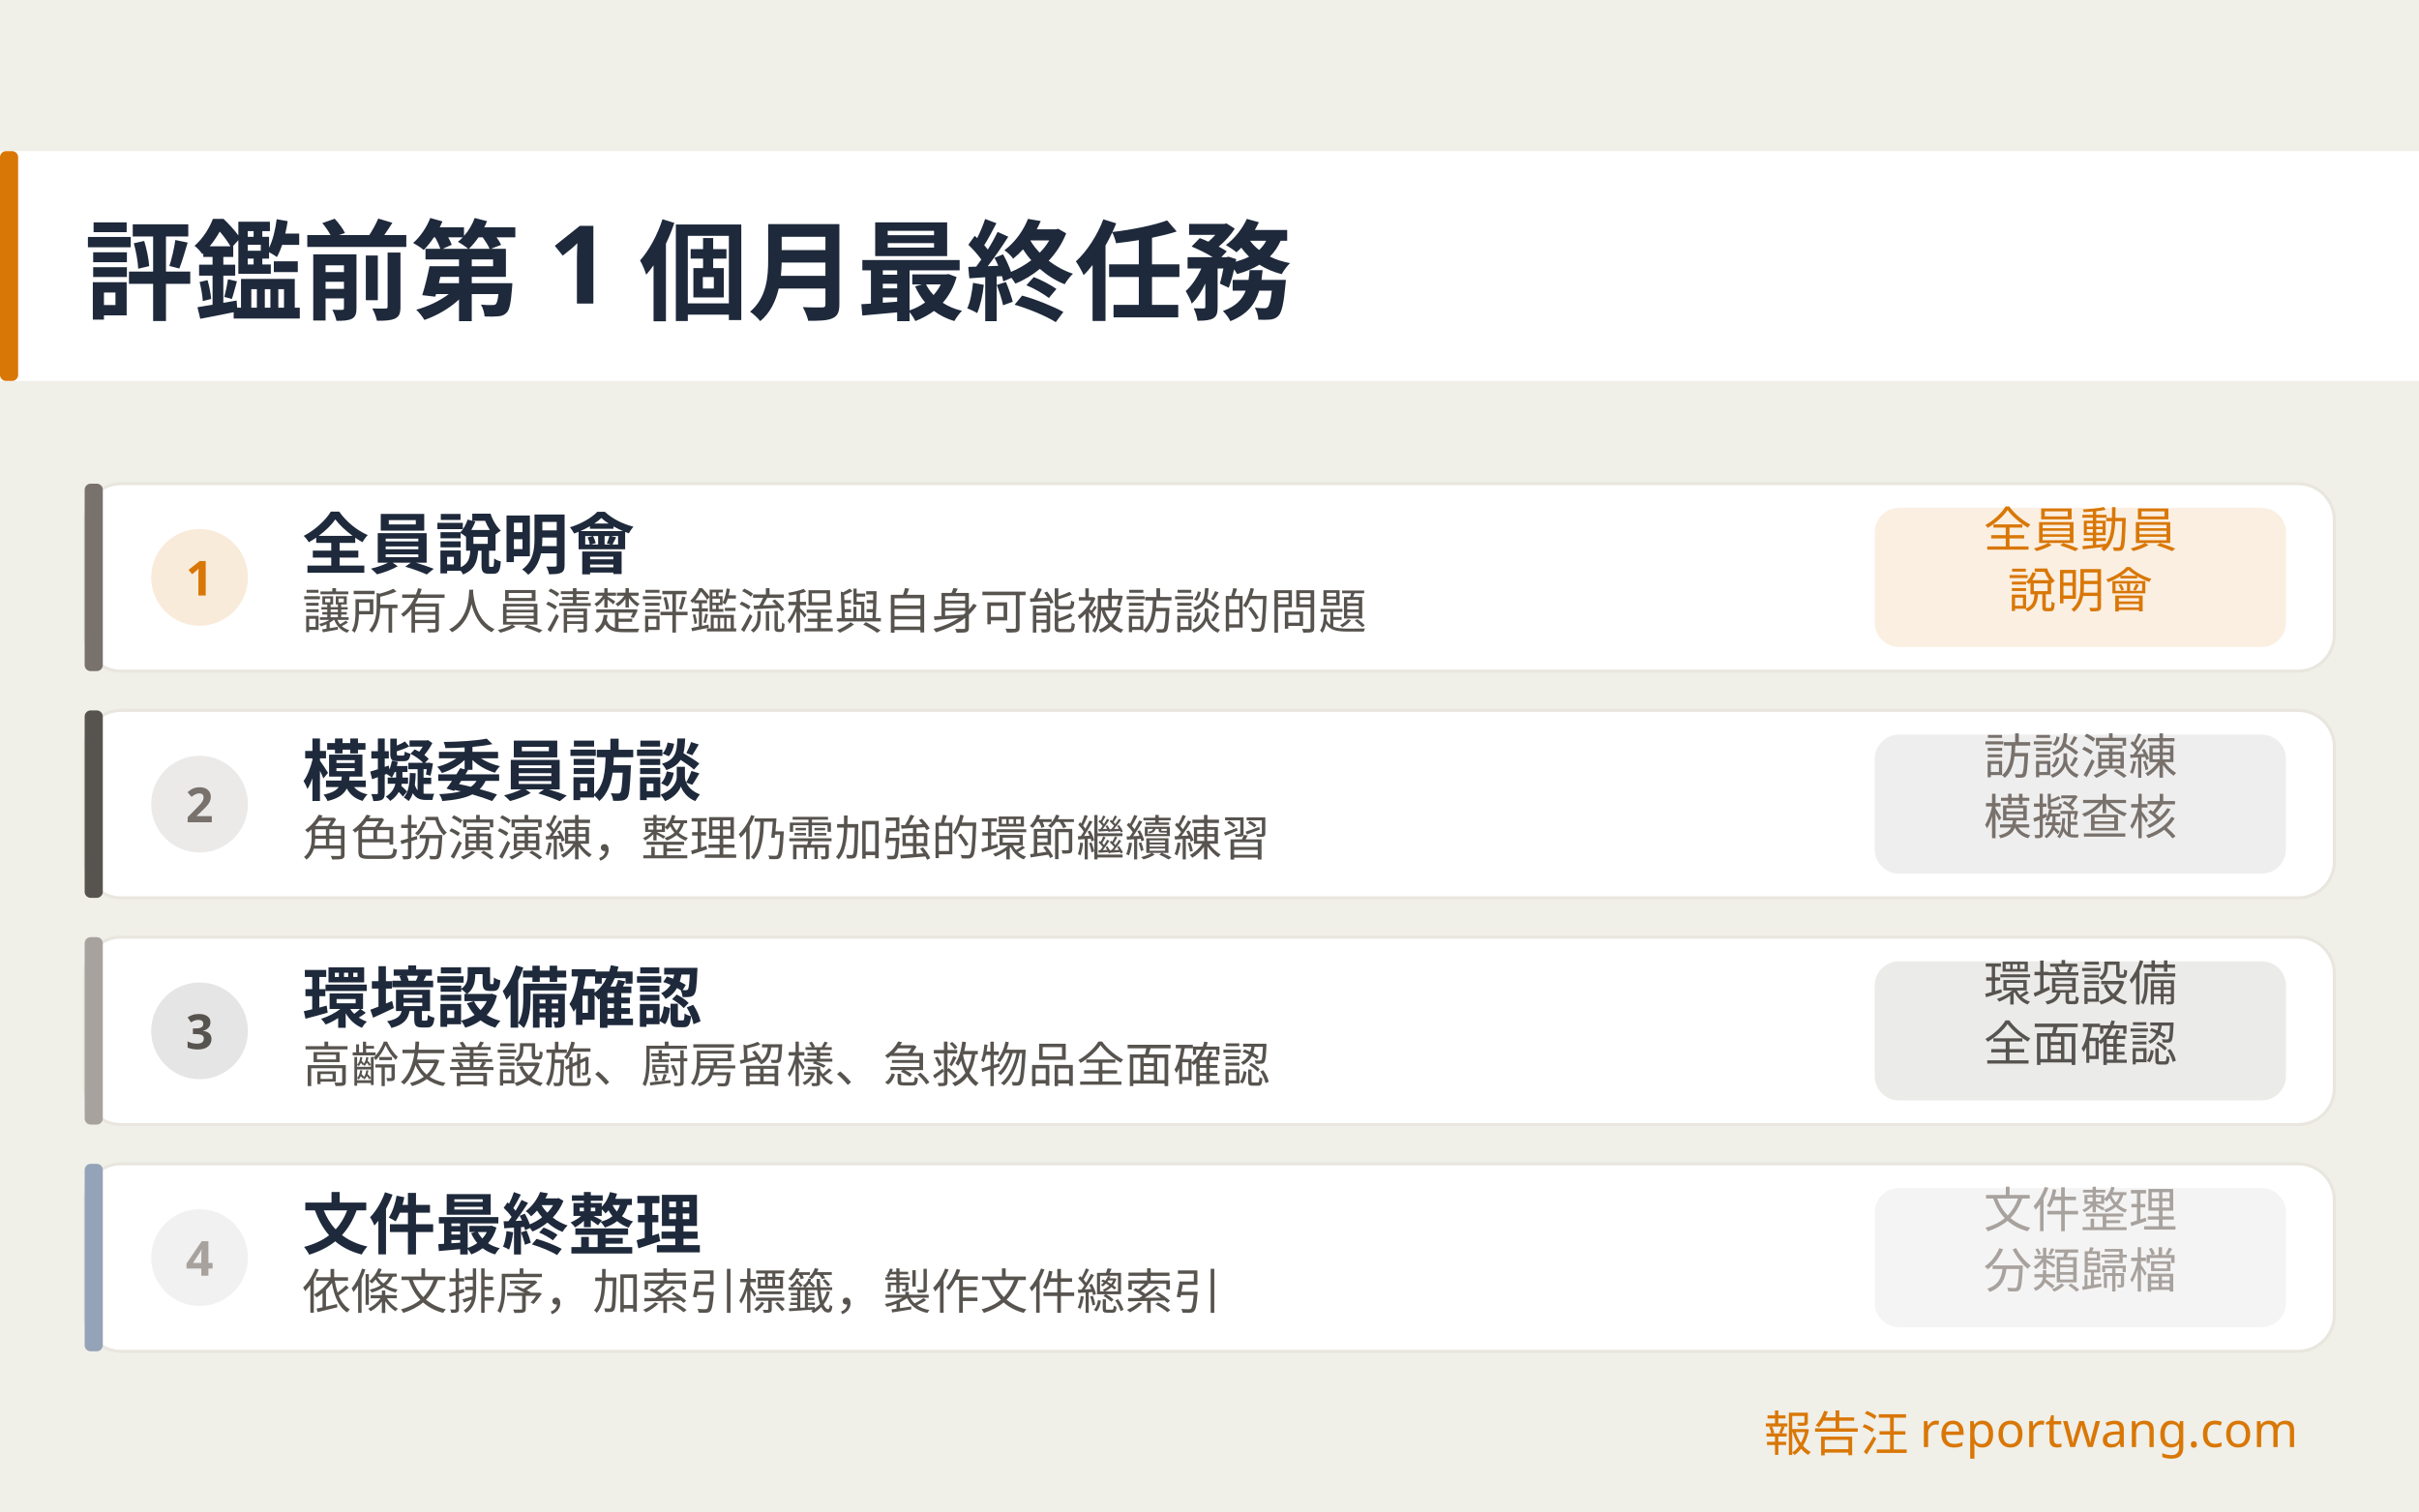
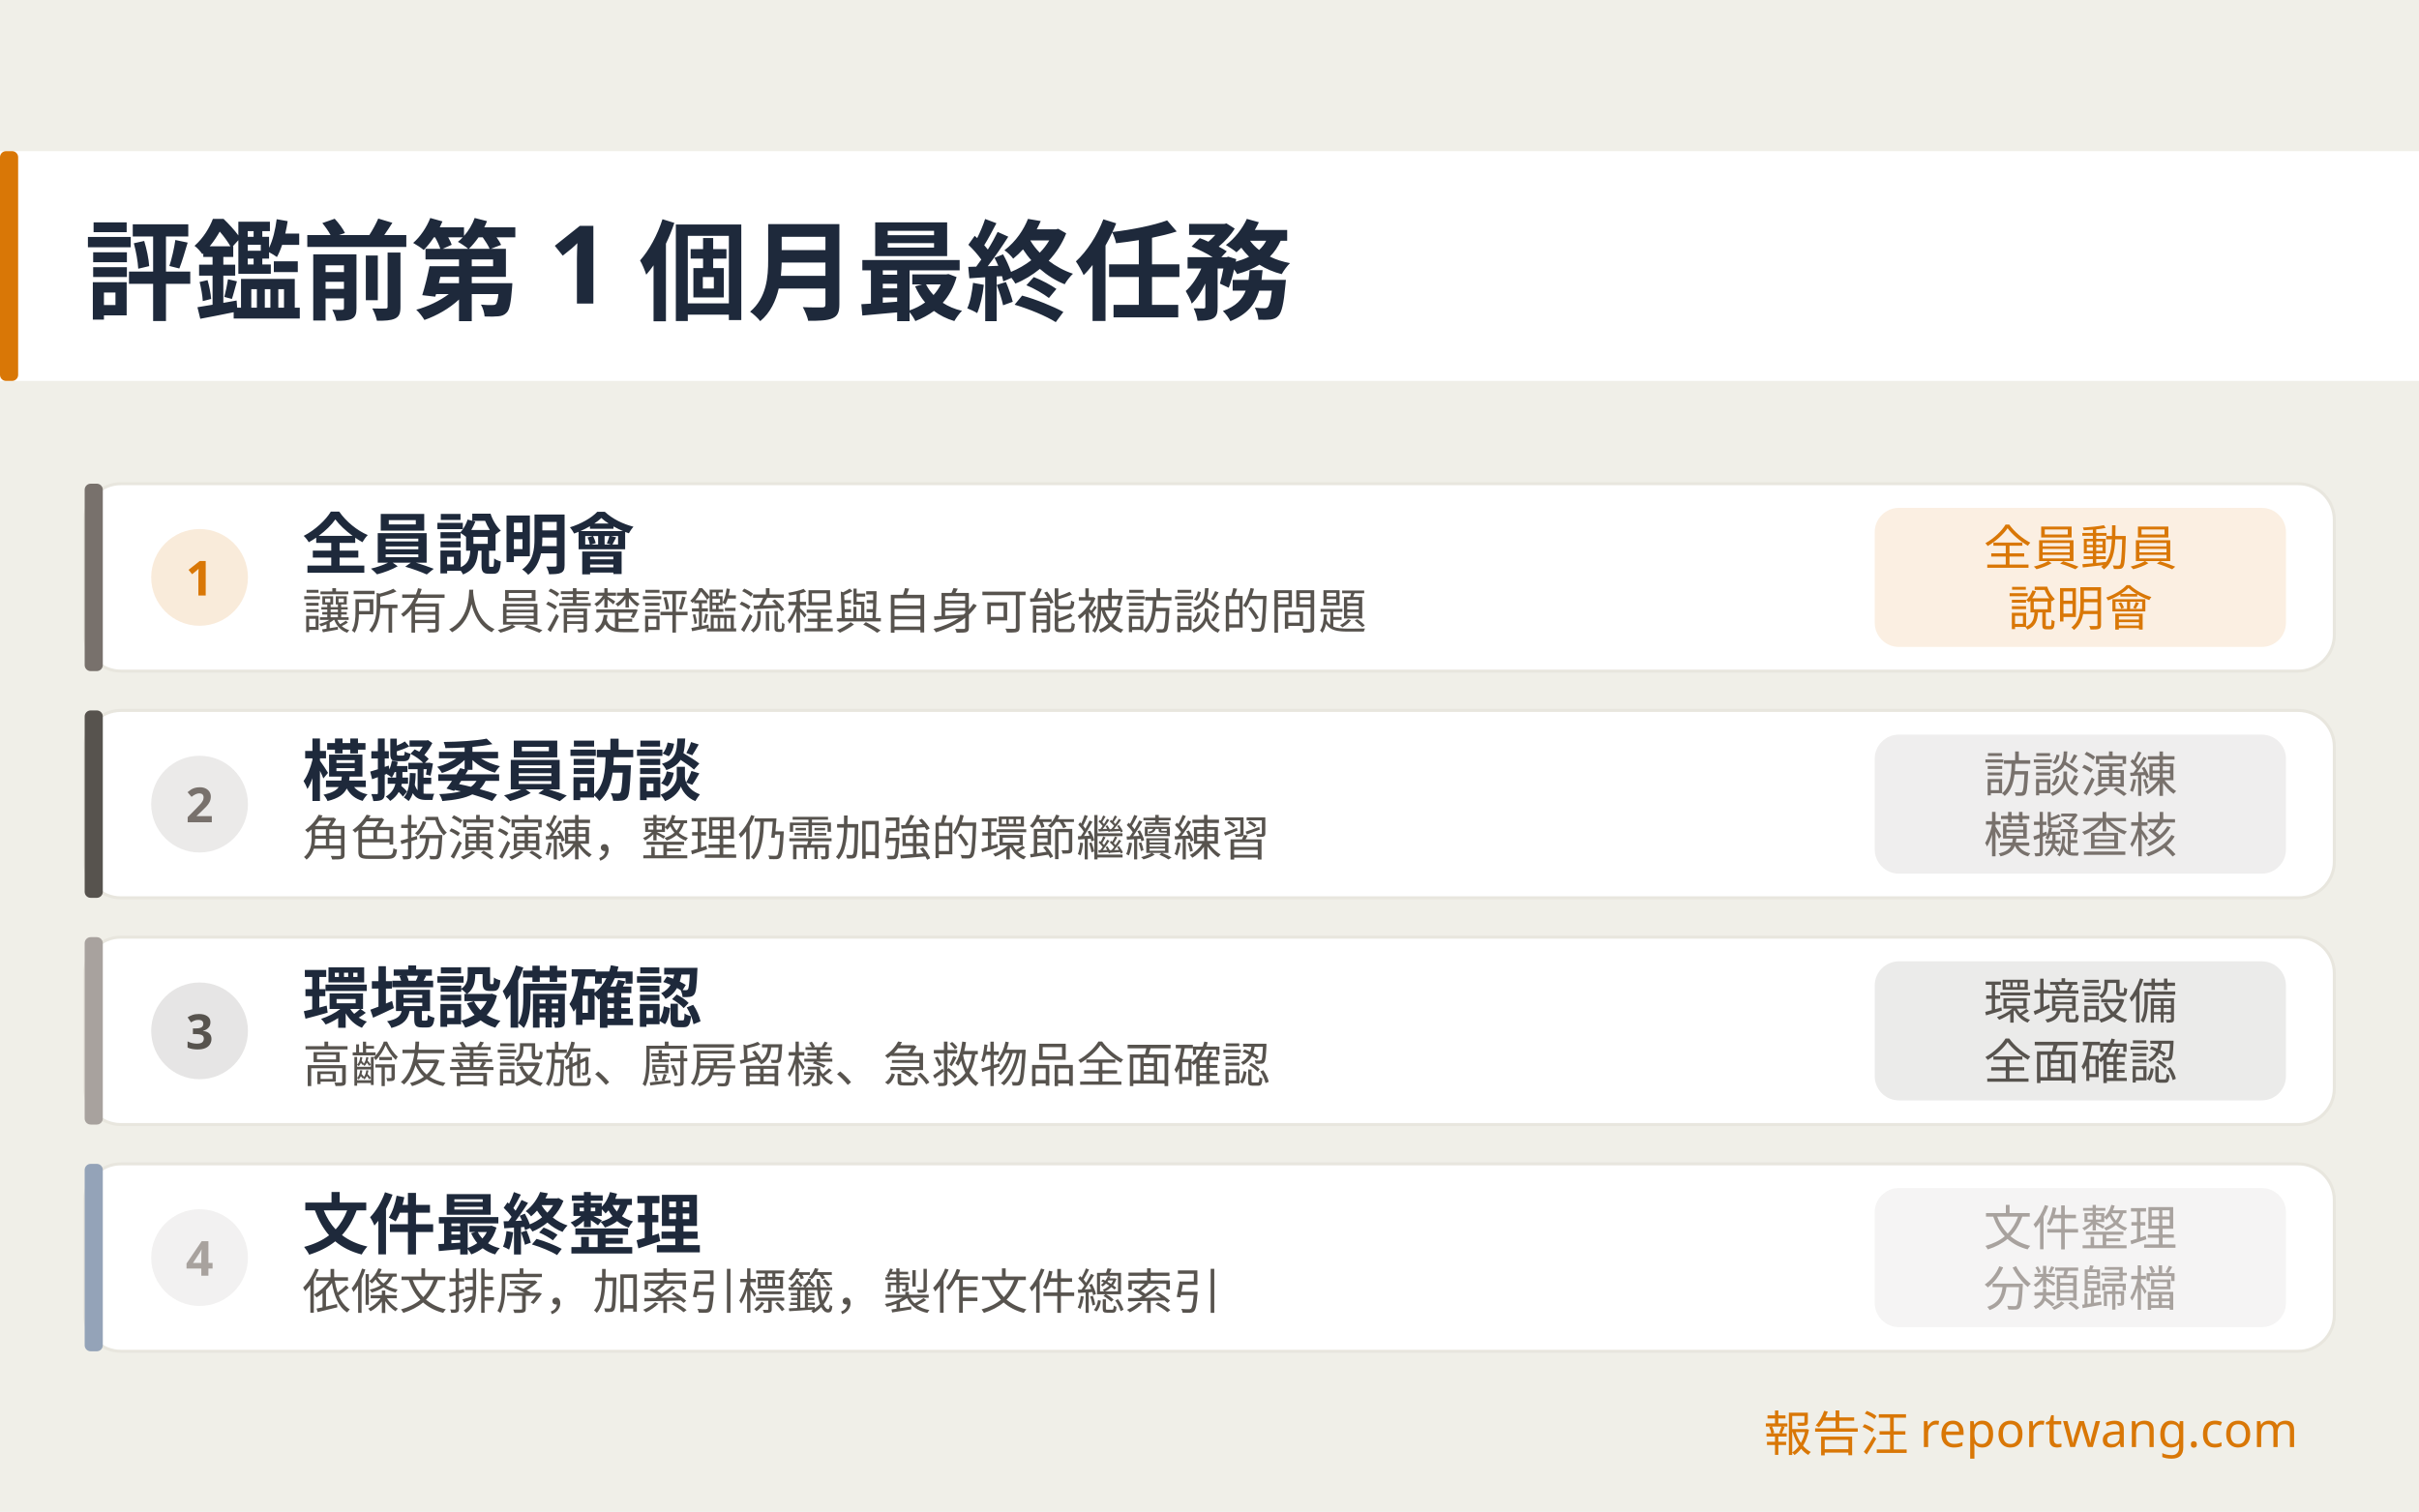
<svg xmlns="http://www.w3.org/2000/svg" width="800" height="500" viewBox="0 0 800 500" font-family="'Noto Sans TC', sans-serif">
  <rect width="800" height="500" fill="#f0efe8" />
  <rect x="0" y="50" width="800" height="76" fill="white" />
  <rect x="0" y="50" width="6" height="76" fill="#d97706" rx="2" />
  <text x="28" y="103" font-size="36" fill="#1e293b" font-weight="700">評鑑前第 1 個月最終任務</text>
  <rect x="28" y="160" width="744" height="62" rx="12" fill="white" stroke="#e8e6de" stroke-width="1" />
  <rect x="28" y="160" width="6" height="62" rx="2" fill="#78716c" />
  <circle cx="66" cy="191" r="16" fill="#d97706" opacity="0.15" />
  <text x="66" y="197" font-size="16" fill="#d97706" text-anchor="middle" font-weight="900">1</text>
  <text x="100" y="188" font-size="22" fill="#1e293b" font-weight="700">全員說明會</text>
  <text x="100" y="208" font-size="16" fill="#57534e">讓所有人員清楚評鑑流程與自身可能被訪談的問題</text>
  <rect x="620" y="168" width="136" height="46" rx="8" fill="#d97706" opacity="0.12" />
-   <text x="688" y="181" font-size="16" fill="#d97706" text-anchor="middle">全員動員</text>
-   <text x="688" y="201" font-size="16" fill="#d97706" text-anchor="middle">說明會</text>
+   <text x="688" y="187" font-size="16" fill="#d97706" text-anchor="middle">全員動員</text>
+   <text x="688" y="207" font-size="16" fill="#d97706" text-anchor="middle">說明會</text>
  <rect x="28" y="235" width="744" height="62" rx="12" fill="white" stroke="#e8e6de" stroke-width="1" />
  <rect x="28" y="235" width="6" height="62" rx="2" fill="#57534e" />
  <circle cx="66" cy="266" r="16" fill="#78716c" opacity="0.15" />
  <text x="66" y="272" font-size="16" fill="#78716c" text-anchor="middle" font-weight="900">2</text>
  <text x="100" y="263" font-size="22" fill="#1e293b" font-weight="700">模擬委員訪談</text>
  <text x="100" y="283" font-size="16" fill="#57534e">角色扮演演練，整理仍需加強的環節繼續練習</text>
  <rect x="620" y="243" width="136" height="46" rx="8" fill="#78716c" opacity="0.12" />
-   <text x="688" y="256" font-size="16" fill="#78716c" text-anchor="middle">訪談演練</text>
-   <text x="688" y="276" font-size="16" fill="#78716c" text-anchor="middle">模擬查核</text>
+   <text x="688" y="262" font-size="16" fill="#78716c" text-anchor="middle">訪談演練</text>
+   <text x="688" y="282" font-size="16" fill="#78716c" text-anchor="middle">模擬查核</text>
  <rect x="28" y="310" width="744" height="62" rx="12" fill="white" stroke="#e8e6de" stroke-width="1" />
  <rect x="28" y="310" width="6" height="62" rx="2" fill="#a8a29e" />
  <circle cx="66" cy="341" r="16" fill="#57534e" opacity="0.15" />
  <text x="66" y="347" font-size="16" fill="#57534e" text-anchor="middle" font-weight="900">3</text>
  <text x="100" y="338" font-size="22" fill="#1e293b" font-weight="700">環境設備確認</text>
  <text x="100" y="358" font-size="16" fill="#57534e">高齡友善設施、廚房留樣、急救物品全面確認</text>
  <rect x="620" y="318" width="136" height="46" rx="8" fill="#57534e" opacity="0.12" />
-   <text x="688" y="331" font-size="16" fill="#57534e" text-anchor="middle">環境設備</text>
-   <text x="688" y="351" font-size="16" fill="#57534e" text-anchor="middle">全面確認</text>
+   <text x="688" y="337" font-size="16" fill="#57534e" text-anchor="middle">環境設備</text>
+   <text x="688" y="357" font-size="16" fill="#57534e" text-anchor="middle">全面確認</text>
  <rect x="28" y="385" width="744" height="62" rx="12" fill="white" stroke="#e8e6de" stroke-width="1" />
  <rect x="28" y="385" width="6" height="62" rx="2" fill="#94a3b8" />
  <circle cx="66" cy="416" r="16" fill="#a8a29e" opacity="0.15" />
  <text x="66" y="422" font-size="16" fill="#a8a29e" text-anchor="middle" font-weight="900">4</text>
  <text x="100" y="413" font-size="22" fill="#1e293b" font-weight="700">文件最終整理</text>
  <text x="100" y="433" font-size="16" fill="#57534e">依條文排序，加索引標籤，製作文件總索引</text>
  <rect x="620" y="393" width="136" height="46" rx="8" fill="#a8a29e" opacity="0.12" />
-   <text x="688" y="406" font-size="16" fill="#a8a29e" text-anchor="middle">文件整理</text>
-   <text x="688" y="426" font-size="16" fill="#a8a29e" text-anchor="middle">分類歸檔</text>
+   <text x="688" y="412" font-size="16" fill="#a8a29e" text-anchor="middle">文件整理</text>
+   <text x="688" y="432" font-size="16" fill="#a8a29e" text-anchor="middle">分類歸檔</text>
  <text x="760" y="480" font-size="16" fill="#d97706" text-anchor="end" font-weight="400">報告汪 reportwang.com</text>
</svg>
